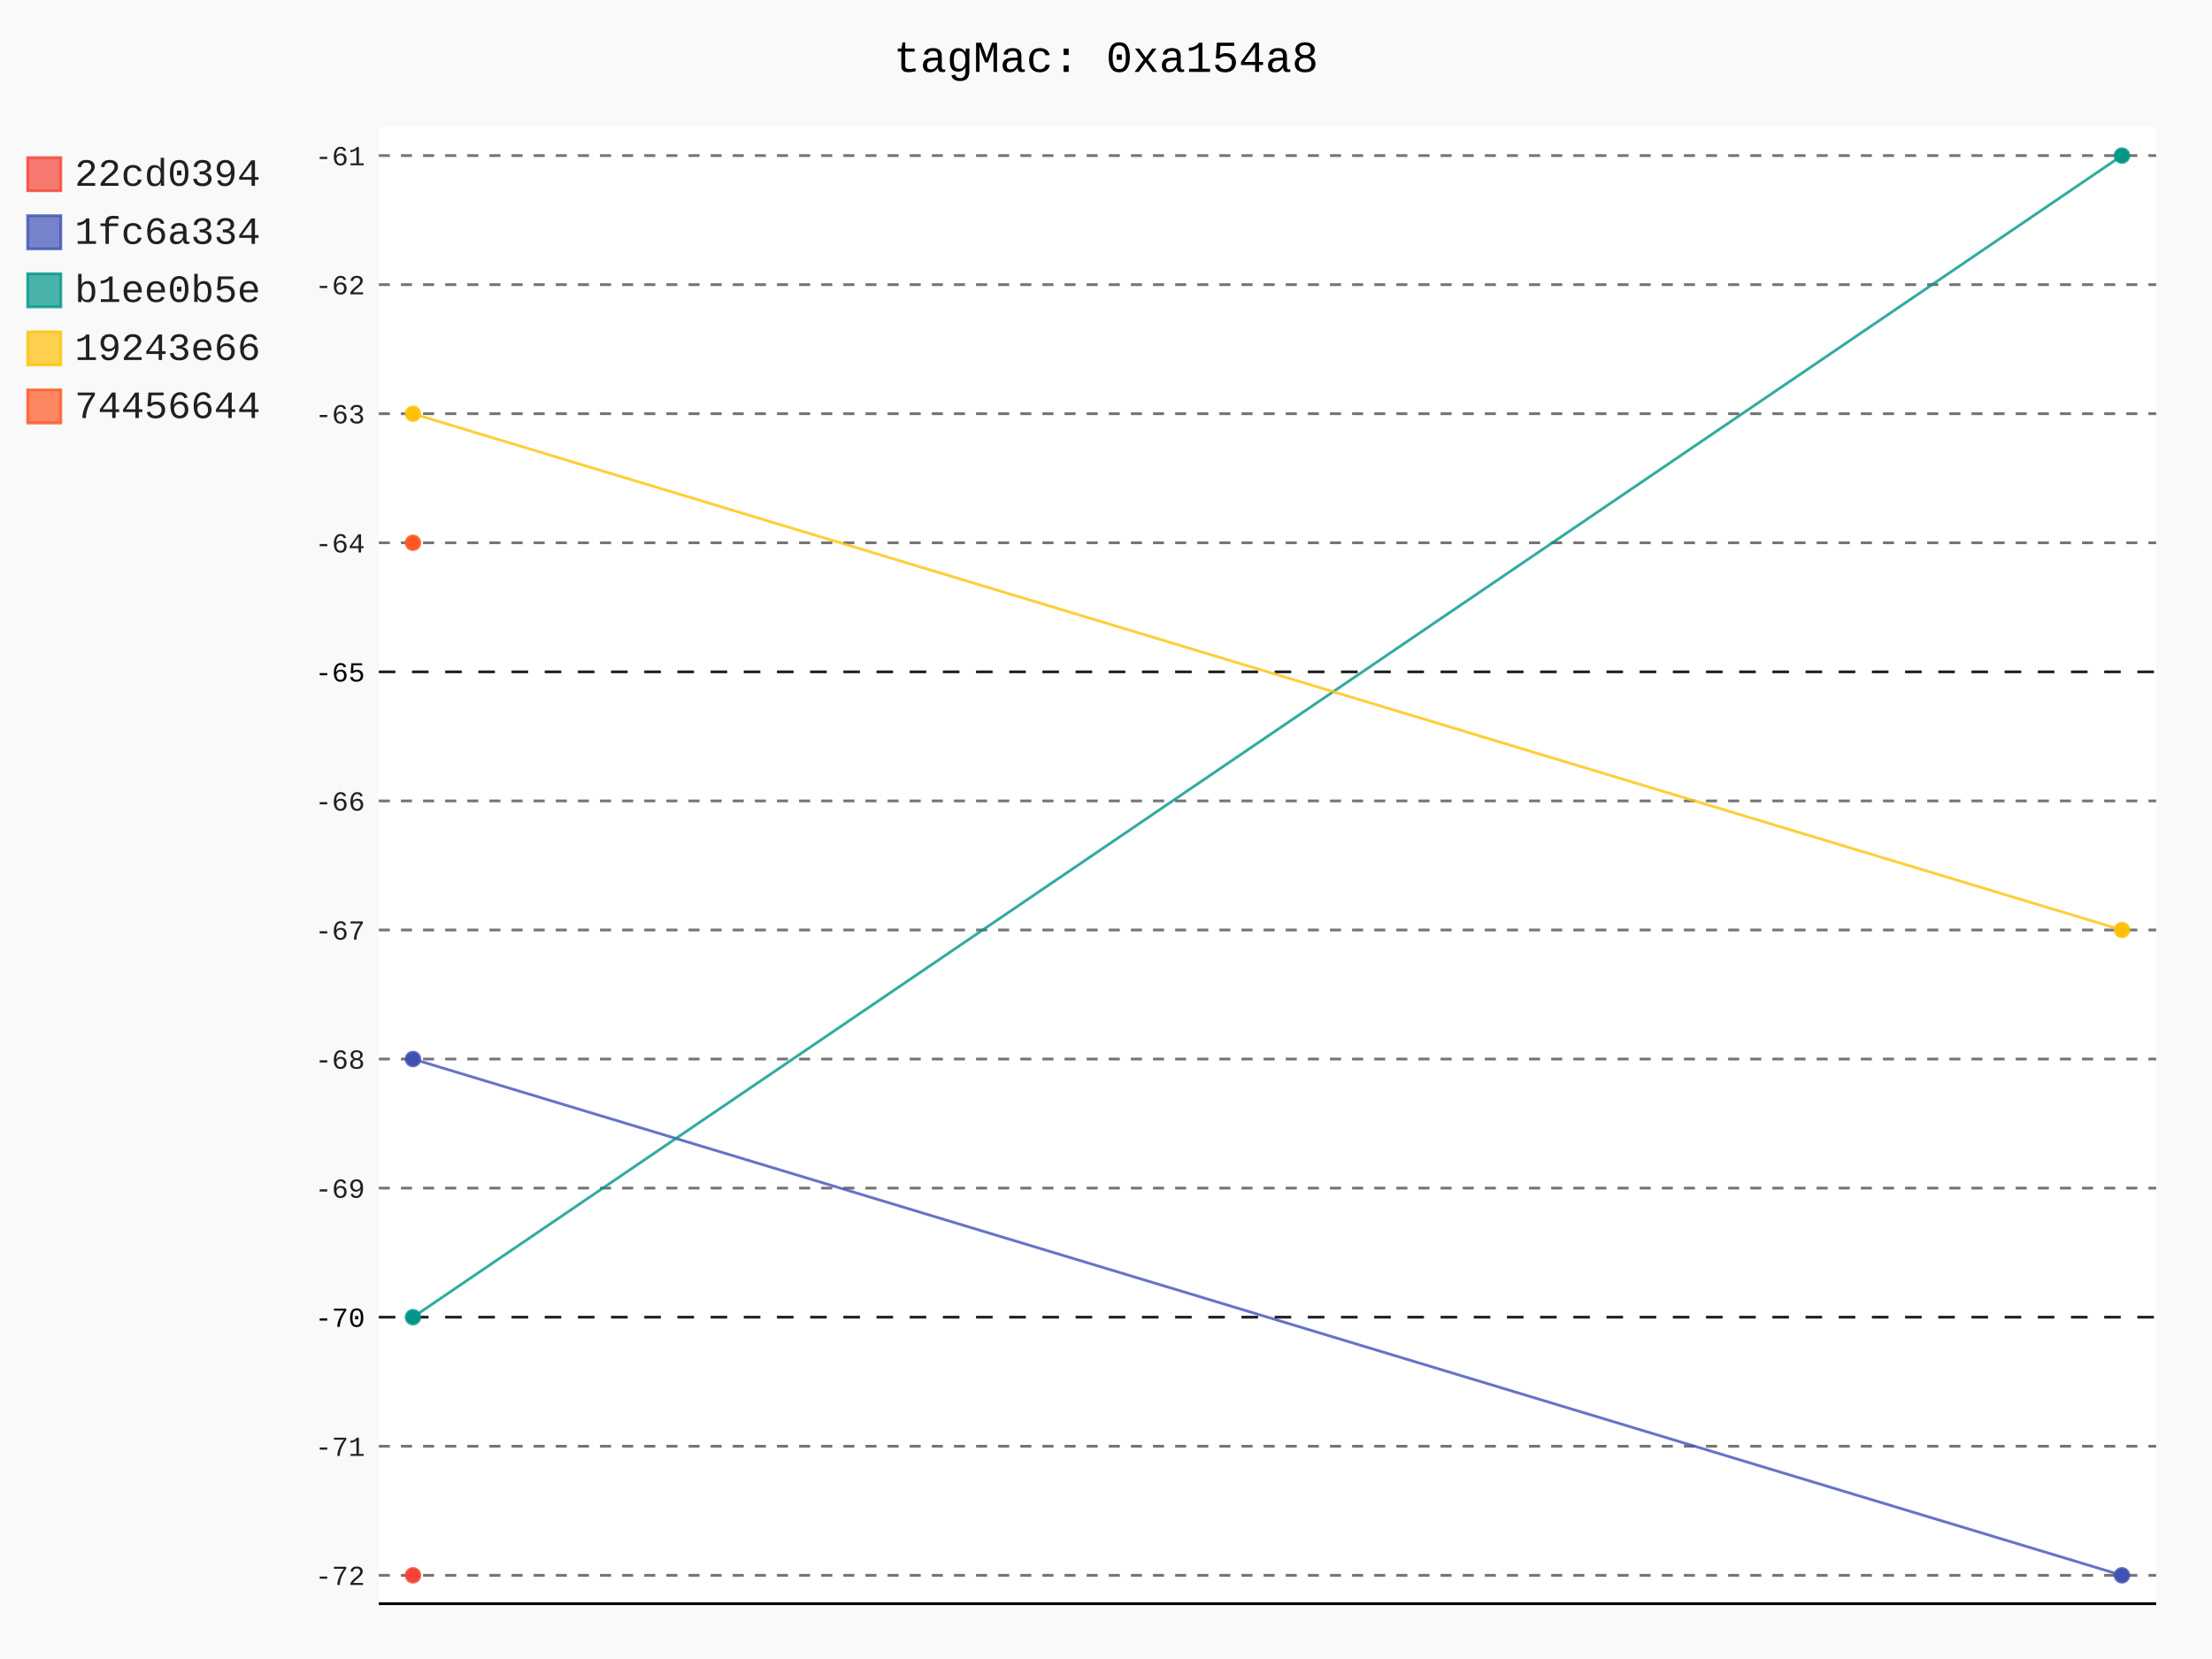
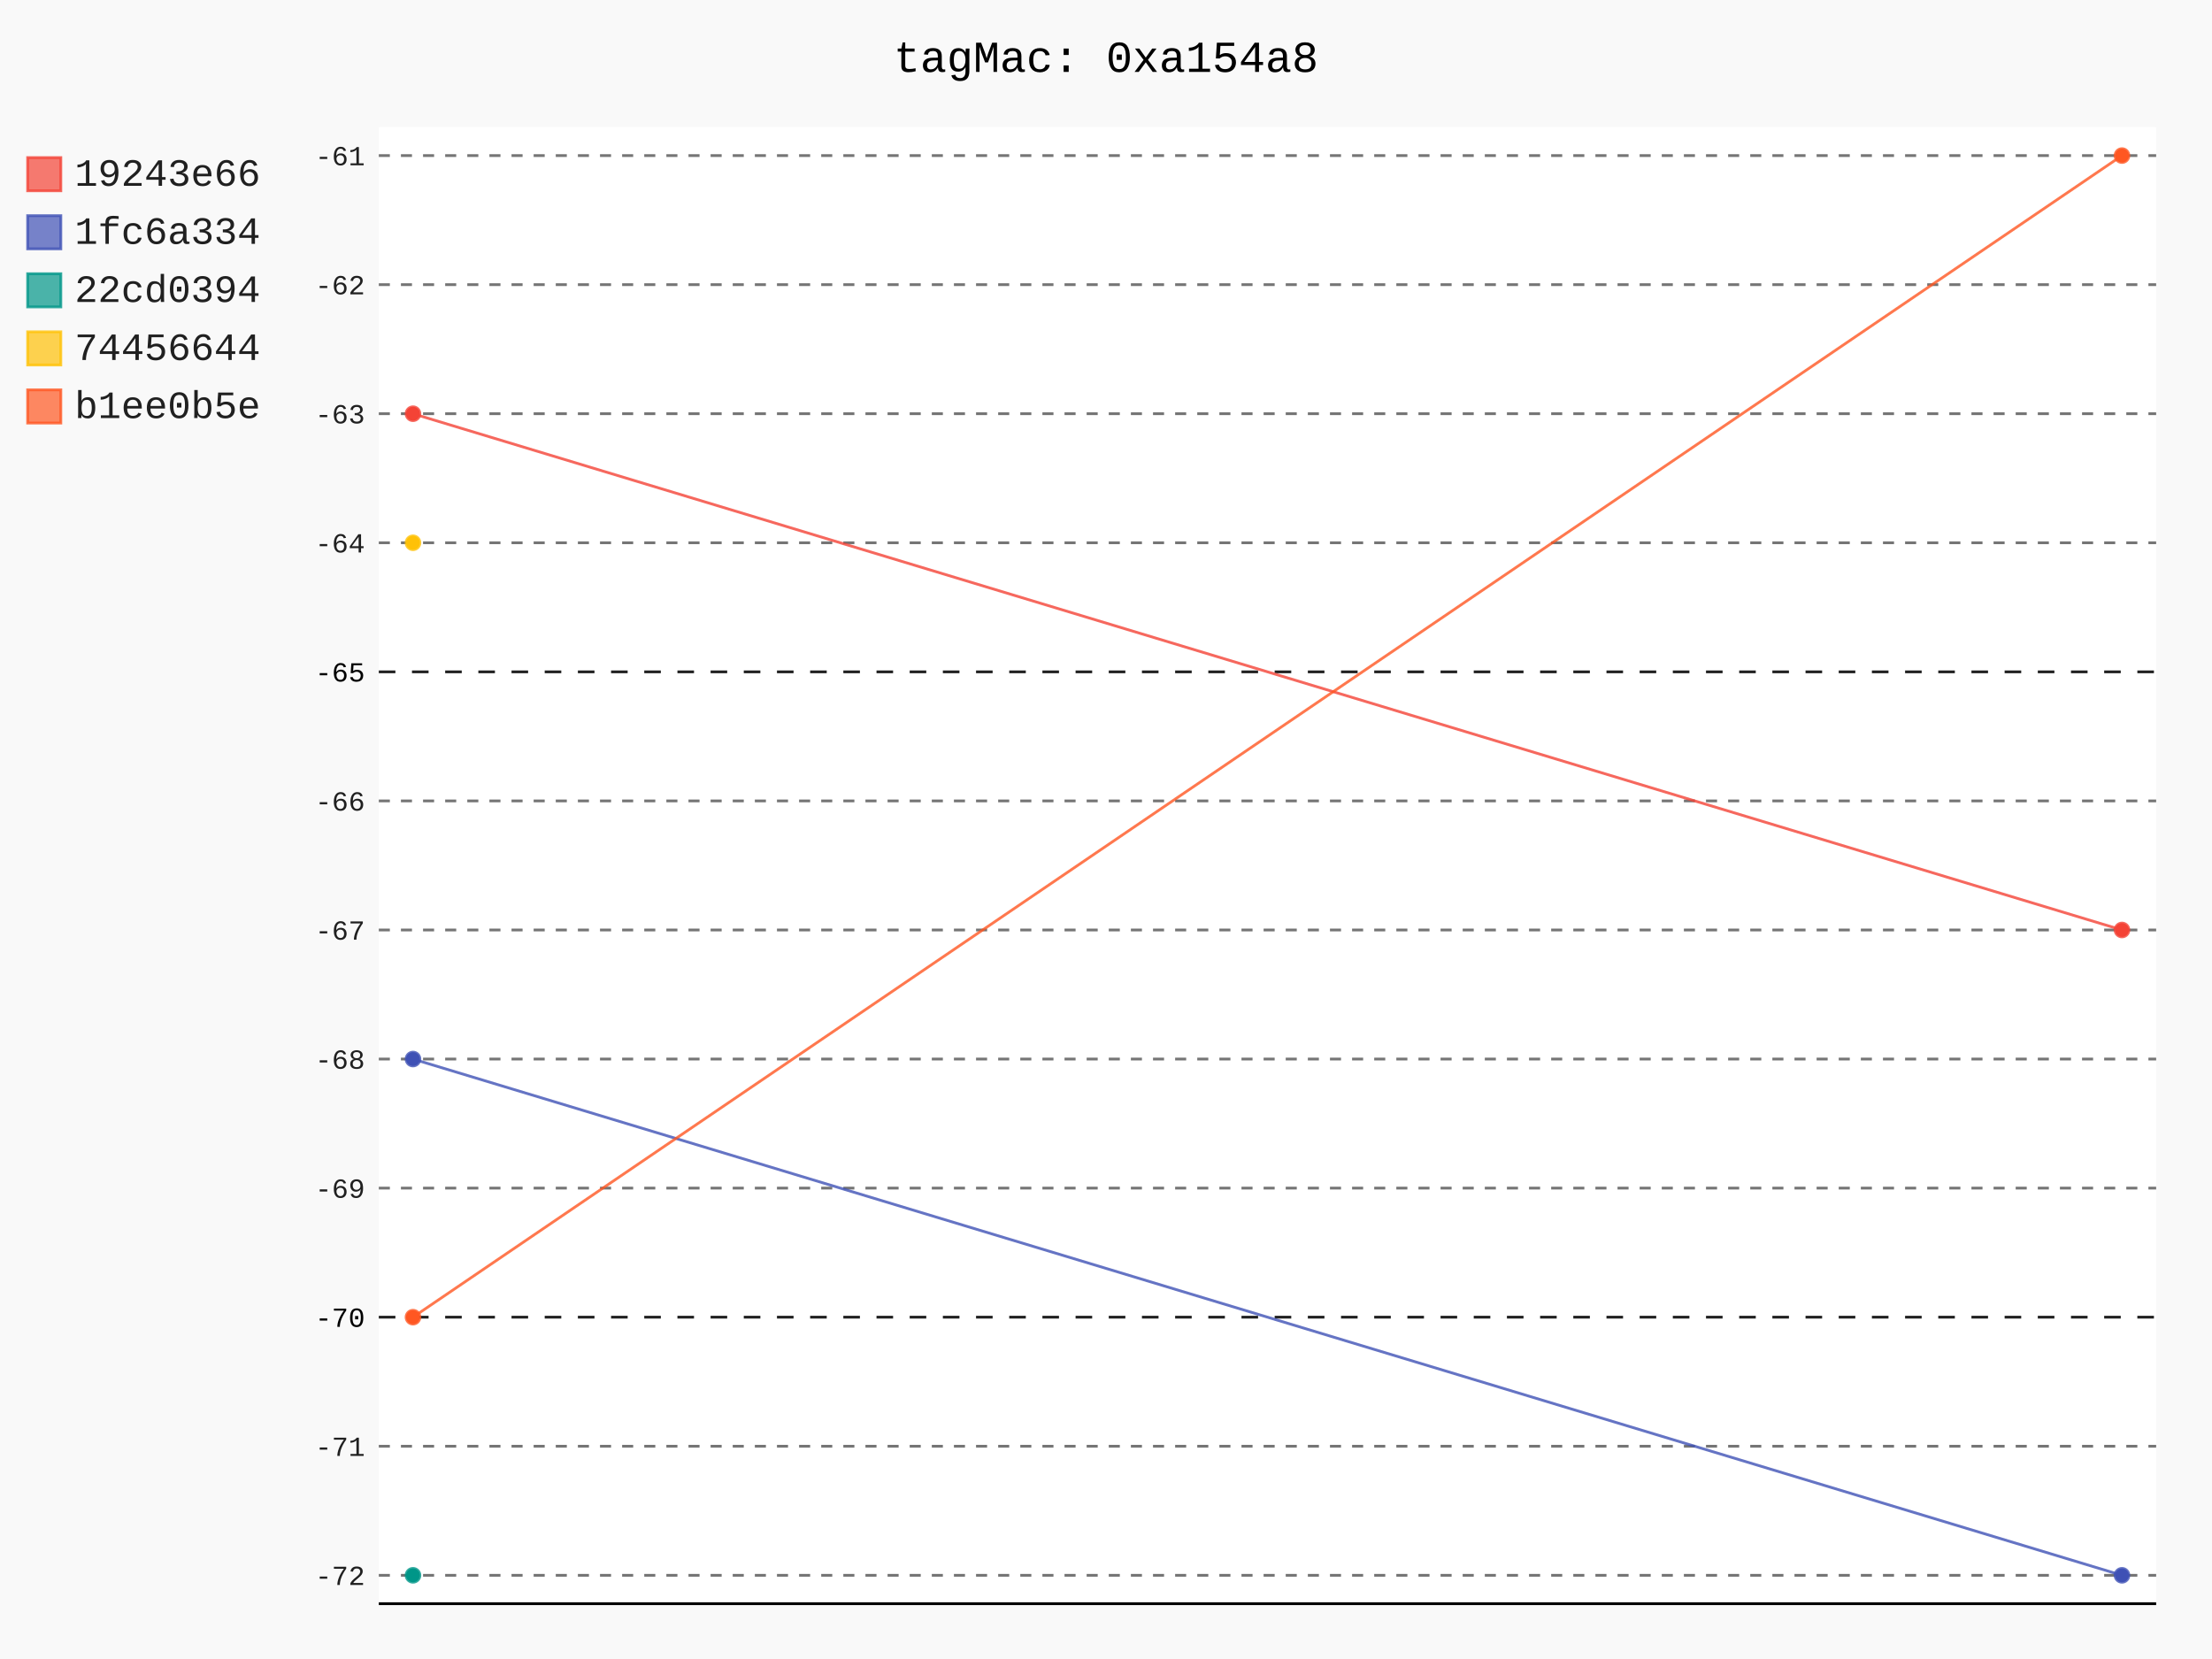
- <svg xmlns="http://www.w3.org/2000/svg" class="pygal-chart" id="chart-056de163-f861-4124-aed3-e5f32a19b9e1" viewBox="0 0 800 600">
+ <svg xmlns="http://www.w3.org/2000/svg" class="pygal-chart" id="chart-d1c3fdd2-4820-4d1b-a1f1-c1335793e0ed" viewBox="0 0 800 600">
  <defs>
-     <style type="text/css">#chart-056de163-f861-4124-aed3-e5f32a19b9e1{-webkit-user-select:none;-webkit-font-smoothing:antialiased;font-family:Consolas,"Liberation Mono",Menlo,Courier,monospace}#chart-056de163-f861-4124-aed3-e5f32a19b9e1 .title{font-family:Consolas,"Liberation Mono",Menlo,Courier,monospace;font-size:16px}#chart-056de163-f861-4124-aed3-e5f32a19b9e1 .legends .legend text{font-family:Consolas,"Liberation Mono",Menlo,Courier,monospace;font-size:14px}#chart-056de163-f861-4124-aed3-e5f32a19b9e1 .axis text{font-family:Consolas,"Liberation Mono",Menlo,Courier,monospace;font-size:10px}#chart-056de163-f861-4124-aed3-e5f32a19b9e1 .axis text.major{font-family:Consolas,"Liberation Mono",Menlo,Courier,monospace;font-size:10px}#chart-056de163-f861-4124-aed3-e5f32a19b9e1 .text-overlay text.value{font-family:Consolas,"Liberation Mono",Menlo,Courier,monospace;font-size:16px}#chart-056de163-f861-4124-aed3-e5f32a19b9e1 .text-overlay text.label{font-family:Consolas,"Liberation Mono",Menlo,Courier,monospace;font-size:10px}#chart-056de163-f861-4124-aed3-e5f32a19b9e1 .tooltip{font-family:Consolas,"Liberation Mono",Menlo,Courier,monospace;font-size:14px}#chart-056de163-f861-4124-aed3-e5f32a19b9e1 text.no_data{font-family:Consolas,"Liberation Mono",Menlo,Courier,monospace;font-size:64px}
- #chart-056de163-f861-4124-aed3-e5f32a19b9e1{background-color:rgba(249,249,249,1)}#chart-056de163-f861-4124-aed3-e5f32a19b9e1 path,#chart-056de163-f861-4124-aed3-e5f32a19b9e1 line,#chart-056de163-f861-4124-aed3-e5f32a19b9e1 rect,#chart-056de163-f861-4124-aed3-e5f32a19b9e1 circle{-webkit-transition:150ms;-moz-transition:150ms;transition:150ms}#chart-056de163-f861-4124-aed3-e5f32a19b9e1 .graph &gt; .background{fill:rgba(249,249,249,1)}#chart-056de163-f861-4124-aed3-e5f32a19b9e1 .plot &gt; .background{fill:rgba(255,255,255,1)}#chart-056de163-f861-4124-aed3-e5f32a19b9e1 .graph{fill:rgba(0,0,0,.87)}#chart-056de163-f861-4124-aed3-e5f32a19b9e1 text.no_data{fill:rgba(0,0,0,1)}#chart-056de163-f861-4124-aed3-e5f32a19b9e1 .title{fill:rgba(0,0,0,1)}#chart-056de163-f861-4124-aed3-e5f32a19b9e1 .legends .legend text{fill:rgba(0,0,0,.87)}#chart-056de163-f861-4124-aed3-e5f32a19b9e1 .legends .legend:hover text{fill:rgba(0,0,0,1)}#chart-056de163-f861-4124-aed3-e5f32a19b9e1 .axis .line{stroke:rgba(0,0,0,1)}#chart-056de163-f861-4124-aed3-e5f32a19b9e1 .axis .guide.line{stroke:rgba(0,0,0,.54)}#chart-056de163-f861-4124-aed3-e5f32a19b9e1 .axis .major.line{stroke:rgba(0,0,0,.87)}#chart-056de163-f861-4124-aed3-e5f32a19b9e1 .axis text.major{fill:rgba(0,0,0,1)}#chart-056de163-f861-4124-aed3-e5f32a19b9e1 .axis.y .guides:hover .guide.line,#chart-056de163-f861-4124-aed3-e5f32a19b9e1 .line-graph .axis.x .guides:hover .guide.line,#chart-056de163-f861-4124-aed3-e5f32a19b9e1 .stackedline-graph .axis.x .guides:hover .guide.line,#chart-056de163-f861-4124-aed3-e5f32a19b9e1 .xy-graph .axis.x .guides:hover .guide.line{stroke:rgba(0,0,0,1)}#chart-056de163-f861-4124-aed3-e5f32a19b9e1 .axis .guides:hover text{fill:rgba(0,0,0,1)}#chart-056de163-f861-4124-aed3-e5f32a19b9e1 .reactive{fill-opacity:.7;stroke-opacity:.8}#chart-056de163-f861-4124-aed3-e5f32a19b9e1 .ci{stroke:rgba(0,0,0,.87)}#chart-056de163-f861-4124-aed3-e5f32a19b9e1 .reactive.active,#chart-056de163-f861-4124-aed3-e5f32a19b9e1 .active .reactive{fill-opacity:.8;stroke-opacity:.9;stroke-width:4}#chart-056de163-f861-4124-aed3-e5f32a19b9e1 .ci .reactive.active{stroke-width:1.5}#chart-056de163-f861-4124-aed3-e5f32a19b9e1 .series text{fill:rgba(0,0,0,1)}#chart-056de163-f861-4124-aed3-e5f32a19b9e1 .tooltip rect{fill:rgba(255,255,255,1);stroke:rgba(0,0,0,1);-webkit-transition:opacity 150ms;-moz-transition:opacity 150ms;transition:opacity 150ms}#chart-056de163-f861-4124-aed3-e5f32a19b9e1 .tooltip .label{fill:rgba(0,0,0,.87)}#chart-056de163-f861-4124-aed3-e5f32a19b9e1 .tooltip .label{fill:rgba(0,0,0,.87)}#chart-056de163-f861-4124-aed3-e5f32a19b9e1 .tooltip .legend{font-size:.8em;fill:rgba(0,0,0,.54)}#chart-056de163-f861-4124-aed3-e5f32a19b9e1 .tooltip .x_label{font-size:.6em;fill:rgba(0,0,0,1)}#chart-056de163-f861-4124-aed3-e5f32a19b9e1 .tooltip .xlink{font-size:.5em;text-decoration:underline}#chart-056de163-f861-4124-aed3-e5f32a19b9e1 .tooltip .value{font-size:1.5em}#chart-056de163-f861-4124-aed3-e5f32a19b9e1 .bound{font-size:.5em}#chart-056de163-f861-4124-aed3-e5f32a19b9e1 .max-value{font-size:.75em;fill:rgba(0,0,0,.54)}#chart-056de163-f861-4124-aed3-e5f32a19b9e1 .map-element{fill:rgba(255,255,255,1);stroke:rgba(0,0,0,.54) !important}#chart-056de163-f861-4124-aed3-e5f32a19b9e1 .map-element .reactive{fill-opacity:inherit;stroke-opacity:inherit}#chart-056de163-f861-4124-aed3-e5f32a19b9e1 .color-0,#chart-056de163-f861-4124-aed3-e5f32a19b9e1 .color-0 a:visited{stroke:#F44336;fill:#F44336}#chart-056de163-f861-4124-aed3-e5f32a19b9e1 .color-1,#chart-056de163-f861-4124-aed3-e5f32a19b9e1 .color-1 a:visited{stroke:#3F51B5;fill:#3F51B5}#chart-056de163-f861-4124-aed3-e5f32a19b9e1 .color-2,#chart-056de163-f861-4124-aed3-e5f32a19b9e1 .color-2 a:visited{stroke:#009688;fill:#009688}#chart-056de163-f861-4124-aed3-e5f32a19b9e1 .color-3,#chart-056de163-f861-4124-aed3-e5f32a19b9e1 .color-3 a:visited{stroke:#FFC107;fill:#FFC107}#chart-056de163-f861-4124-aed3-e5f32a19b9e1 .color-4,#chart-056de163-f861-4124-aed3-e5f32a19b9e1 .color-4 a:visited{stroke:#FF5722;fill:#FF5722}#chart-056de163-f861-4124-aed3-e5f32a19b9e1 .text-overlay .color-0 text{fill:black}#chart-056de163-f861-4124-aed3-e5f32a19b9e1 .text-overlay .color-1 text{fill:black}#chart-056de163-f861-4124-aed3-e5f32a19b9e1 .text-overlay .color-2 text{fill:black}#chart-056de163-f861-4124-aed3-e5f32a19b9e1 .text-overlay .color-3 text{fill:black}#chart-056de163-f861-4124-aed3-e5f32a19b9e1 .text-overlay .color-4 text{fill:black}
- #chart-056de163-f861-4124-aed3-e5f32a19b9e1 text.no_data{text-anchor:middle}#chart-056de163-f861-4124-aed3-e5f32a19b9e1 .guide.line{fill:none}#chart-056de163-f861-4124-aed3-e5f32a19b9e1 .centered{text-anchor:middle}#chart-056de163-f861-4124-aed3-e5f32a19b9e1 .title{text-anchor:middle}#chart-056de163-f861-4124-aed3-e5f32a19b9e1 .legends .legend text{fill-opacity:1}#chart-056de163-f861-4124-aed3-e5f32a19b9e1 .axis.x text{text-anchor:middle}#chart-056de163-f861-4124-aed3-e5f32a19b9e1 .axis.x:not(.web) text[transform]{text-anchor:start}#chart-056de163-f861-4124-aed3-e5f32a19b9e1 .axis.x:not(.web) text[transform].backwards{text-anchor:end}#chart-056de163-f861-4124-aed3-e5f32a19b9e1 .axis.y text{text-anchor:end}#chart-056de163-f861-4124-aed3-e5f32a19b9e1 .axis.y text[transform].backwards{text-anchor:start}#chart-056de163-f861-4124-aed3-e5f32a19b9e1 .axis.y2 text{text-anchor:start}#chart-056de163-f861-4124-aed3-e5f32a19b9e1 .axis.y2 text[transform].backwards{text-anchor:end}#chart-056de163-f861-4124-aed3-e5f32a19b9e1 .axis .guide.line{stroke-dasharray:4,4}#chart-056de163-f861-4124-aed3-e5f32a19b9e1 .axis .major.guide.line{stroke-dasharray:6,6}#chart-056de163-f861-4124-aed3-e5f32a19b9e1 .horizontal .axis.y .guide.line,#chart-056de163-f861-4124-aed3-e5f32a19b9e1 .horizontal .axis.y2 .guide.line,#chart-056de163-f861-4124-aed3-e5f32a19b9e1 .vertical .axis.x .guide.line{opacity:0}#chart-056de163-f861-4124-aed3-e5f32a19b9e1 .horizontal .axis.always_show .guide.line,#chart-056de163-f861-4124-aed3-e5f32a19b9e1 .vertical .axis.always_show .guide.line{opacity:1 !important}#chart-056de163-f861-4124-aed3-e5f32a19b9e1 .axis.y .guides:hover .guide.line,#chart-056de163-f861-4124-aed3-e5f32a19b9e1 .axis.y2 .guides:hover .guide.line,#chart-056de163-f861-4124-aed3-e5f32a19b9e1 .axis.x .guides:hover .guide.line{opacity:1}#chart-056de163-f861-4124-aed3-e5f32a19b9e1 .axis .guides:hover text{opacity:1}#chart-056de163-f861-4124-aed3-e5f32a19b9e1 .nofill{fill:none}#chart-056de163-f861-4124-aed3-e5f32a19b9e1 .subtle-fill{fill-opacity:.2}#chart-056de163-f861-4124-aed3-e5f32a19b9e1 .dot{stroke-width:1px;fill-opacity:1}#chart-056de163-f861-4124-aed3-e5f32a19b9e1 .dot.active{stroke-width:5px}#chart-056de163-f861-4124-aed3-e5f32a19b9e1 .dot.negative{fill:transparent}#chart-056de163-f861-4124-aed3-e5f32a19b9e1 text,#chart-056de163-f861-4124-aed3-e5f32a19b9e1 tspan{stroke:none !important}#chart-056de163-f861-4124-aed3-e5f32a19b9e1 .series text.active{opacity:1}#chart-056de163-f861-4124-aed3-e5f32a19b9e1 .tooltip rect{fill-opacity:.95;stroke-width:.5}#chart-056de163-f861-4124-aed3-e5f32a19b9e1 .tooltip text{fill-opacity:1}#chart-056de163-f861-4124-aed3-e5f32a19b9e1 .showable{visibility:hidden}#chart-056de163-f861-4124-aed3-e5f32a19b9e1 .showable.shown{visibility:visible}#chart-056de163-f861-4124-aed3-e5f32a19b9e1 .gauge-background{fill:rgba(229,229,229,1);stroke:none}#chart-056de163-f861-4124-aed3-e5f32a19b9e1 .bg-lines{stroke:rgba(249,249,249,1);stroke-width:2px}</style>
+     <style type="text/css">#chart-d1c3fdd2-4820-4d1b-a1f1-c1335793e0ed{-webkit-user-select:none;-webkit-font-smoothing:antialiased;font-family:Consolas,"Liberation Mono",Menlo,Courier,monospace}#chart-d1c3fdd2-4820-4d1b-a1f1-c1335793e0ed .title{font-family:Consolas,"Liberation Mono",Menlo,Courier,monospace;font-size:16px}#chart-d1c3fdd2-4820-4d1b-a1f1-c1335793e0ed .legends .legend text{font-family:Consolas,"Liberation Mono",Menlo,Courier,monospace;font-size:14px}#chart-d1c3fdd2-4820-4d1b-a1f1-c1335793e0ed .axis text{font-family:Consolas,"Liberation Mono",Menlo,Courier,monospace;font-size:10px}#chart-d1c3fdd2-4820-4d1b-a1f1-c1335793e0ed .axis text.major{font-family:Consolas,"Liberation Mono",Menlo,Courier,monospace;font-size:10px}#chart-d1c3fdd2-4820-4d1b-a1f1-c1335793e0ed .text-overlay text.value{font-family:Consolas,"Liberation Mono",Menlo,Courier,monospace;font-size:16px}#chart-d1c3fdd2-4820-4d1b-a1f1-c1335793e0ed .text-overlay text.label{font-family:Consolas,"Liberation Mono",Menlo,Courier,monospace;font-size:10px}#chart-d1c3fdd2-4820-4d1b-a1f1-c1335793e0ed .tooltip{font-family:Consolas,"Liberation Mono",Menlo,Courier,monospace;font-size:14px}#chart-d1c3fdd2-4820-4d1b-a1f1-c1335793e0ed text.no_data{font-family:Consolas,"Liberation Mono",Menlo,Courier,monospace;font-size:64px}
+ #chart-d1c3fdd2-4820-4d1b-a1f1-c1335793e0ed{background-color:rgba(249,249,249,1)}#chart-d1c3fdd2-4820-4d1b-a1f1-c1335793e0ed path,#chart-d1c3fdd2-4820-4d1b-a1f1-c1335793e0ed line,#chart-d1c3fdd2-4820-4d1b-a1f1-c1335793e0ed rect,#chart-d1c3fdd2-4820-4d1b-a1f1-c1335793e0ed circle{-webkit-transition:150ms;-moz-transition:150ms;transition:150ms}#chart-d1c3fdd2-4820-4d1b-a1f1-c1335793e0ed .graph &gt; .background{fill:rgba(249,249,249,1)}#chart-d1c3fdd2-4820-4d1b-a1f1-c1335793e0ed .plot &gt; .background{fill:rgba(255,255,255,1)}#chart-d1c3fdd2-4820-4d1b-a1f1-c1335793e0ed .graph{fill:rgba(0,0,0,.87)}#chart-d1c3fdd2-4820-4d1b-a1f1-c1335793e0ed text.no_data{fill:rgba(0,0,0,1)}#chart-d1c3fdd2-4820-4d1b-a1f1-c1335793e0ed .title{fill:rgba(0,0,0,1)}#chart-d1c3fdd2-4820-4d1b-a1f1-c1335793e0ed .legends .legend text{fill:rgba(0,0,0,.87)}#chart-d1c3fdd2-4820-4d1b-a1f1-c1335793e0ed .legends .legend:hover text{fill:rgba(0,0,0,1)}#chart-d1c3fdd2-4820-4d1b-a1f1-c1335793e0ed .axis .line{stroke:rgba(0,0,0,1)}#chart-d1c3fdd2-4820-4d1b-a1f1-c1335793e0ed .axis .guide.line{stroke:rgba(0,0,0,.54)}#chart-d1c3fdd2-4820-4d1b-a1f1-c1335793e0ed .axis .major.line{stroke:rgba(0,0,0,.87)}#chart-d1c3fdd2-4820-4d1b-a1f1-c1335793e0ed .axis text.major{fill:rgba(0,0,0,1)}#chart-d1c3fdd2-4820-4d1b-a1f1-c1335793e0ed .axis.y .guides:hover .guide.line,#chart-d1c3fdd2-4820-4d1b-a1f1-c1335793e0ed .line-graph .axis.x .guides:hover .guide.line,#chart-d1c3fdd2-4820-4d1b-a1f1-c1335793e0ed .stackedline-graph .axis.x .guides:hover .guide.line,#chart-d1c3fdd2-4820-4d1b-a1f1-c1335793e0ed .xy-graph .axis.x .guides:hover .guide.line{stroke:rgba(0,0,0,1)}#chart-d1c3fdd2-4820-4d1b-a1f1-c1335793e0ed .axis .guides:hover text{fill:rgba(0,0,0,1)}#chart-d1c3fdd2-4820-4d1b-a1f1-c1335793e0ed .reactive{fill-opacity:.7;stroke-opacity:.8}#chart-d1c3fdd2-4820-4d1b-a1f1-c1335793e0ed .ci{stroke:rgba(0,0,0,.87)}#chart-d1c3fdd2-4820-4d1b-a1f1-c1335793e0ed .reactive.active,#chart-d1c3fdd2-4820-4d1b-a1f1-c1335793e0ed .active .reactive{fill-opacity:.8;stroke-opacity:.9;stroke-width:4}#chart-d1c3fdd2-4820-4d1b-a1f1-c1335793e0ed .ci .reactive.active{stroke-width:1.5}#chart-d1c3fdd2-4820-4d1b-a1f1-c1335793e0ed .series text{fill:rgba(0,0,0,1)}#chart-d1c3fdd2-4820-4d1b-a1f1-c1335793e0ed .tooltip rect{fill:rgba(255,255,255,1);stroke:rgba(0,0,0,1);-webkit-transition:opacity 150ms;-moz-transition:opacity 150ms;transition:opacity 150ms}#chart-d1c3fdd2-4820-4d1b-a1f1-c1335793e0ed .tooltip .label{fill:rgba(0,0,0,.87)}#chart-d1c3fdd2-4820-4d1b-a1f1-c1335793e0ed .tooltip .label{fill:rgba(0,0,0,.87)}#chart-d1c3fdd2-4820-4d1b-a1f1-c1335793e0ed .tooltip .legend{font-size:.8em;fill:rgba(0,0,0,.54)}#chart-d1c3fdd2-4820-4d1b-a1f1-c1335793e0ed .tooltip .x_label{font-size:.6em;fill:rgba(0,0,0,1)}#chart-d1c3fdd2-4820-4d1b-a1f1-c1335793e0ed .tooltip .xlink{font-size:.5em;text-decoration:underline}#chart-d1c3fdd2-4820-4d1b-a1f1-c1335793e0ed .tooltip .value{font-size:1.5em}#chart-d1c3fdd2-4820-4d1b-a1f1-c1335793e0ed .bound{font-size:.5em}#chart-d1c3fdd2-4820-4d1b-a1f1-c1335793e0ed .max-value{font-size:.75em;fill:rgba(0,0,0,.54)}#chart-d1c3fdd2-4820-4d1b-a1f1-c1335793e0ed .map-element{fill:rgba(255,255,255,1);stroke:rgba(0,0,0,.54) !important}#chart-d1c3fdd2-4820-4d1b-a1f1-c1335793e0ed .map-element .reactive{fill-opacity:inherit;stroke-opacity:inherit}#chart-d1c3fdd2-4820-4d1b-a1f1-c1335793e0ed .color-0,#chart-d1c3fdd2-4820-4d1b-a1f1-c1335793e0ed .color-0 a:visited{stroke:#F44336;fill:#F44336}#chart-d1c3fdd2-4820-4d1b-a1f1-c1335793e0ed .color-1,#chart-d1c3fdd2-4820-4d1b-a1f1-c1335793e0ed .color-1 a:visited{stroke:#3F51B5;fill:#3F51B5}#chart-d1c3fdd2-4820-4d1b-a1f1-c1335793e0ed .color-2,#chart-d1c3fdd2-4820-4d1b-a1f1-c1335793e0ed .color-2 a:visited{stroke:#009688;fill:#009688}#chart-d1c3fdd2-4820-4d1b-a1f1-c1335793e0ed .color-3,#chart-d1c3fdd2-4820-4d1b-a1f1-c1335793e0ed .color-3 a:visited{stroke:#FFC107;fill:#FFC107}#chart-d1c3fdd2-4820-4d1b-a1f1-c1335793e0ed .color-4,#chart-d1c3fdd2-4820-4d1b-a1f1-c1335793e0ed .color-4 a:visited{stroke:#FF5722;fill:#FF5722}#chart-d1c3fdd2-4820-4d1b-a1f1-c1335793e0ed .text-overlay .color-0 text{fill:black}#chart-d1c3fdd2-4820-4d1b-a1f1-c1335793e0ed .text-overlay .color-1 text{fill:black}#chart-d1c3fdd2-4820-4d1b-a1f1-c1335793e0ed .text-overlay .color-2 text{fill:black}#chart-d1c3fdd2-4820-4d1b-a1f1-c1335793e0ed .text-overlay .color-3 text{fill:black}#chart-d1c3fdd2-4820-4d1b-a1f1-c1335793e0ed .text-overlay .color-4 text{fill:black}
+ #chart-d1c3fdd2-4820-4d1b-a1f1-c1335793e0ed text.no_data{text-anchor:middle}#chart-d1c3fdd2-4820-4d1b-a1f1-c1335793e0ed .guide.line{fill:none}#chart-d1c3fdd2-4820-4d1b-a1f1-c1335793e0ed .centered{text-anchor:middle}#chart-d1c3fdd2-4820-4d1b-a1f1-c1335793e0ed .title{text-anchor:middle}#chart-d1c3fdd2-4820-4d1b-a1f1-c1335793e0ed .legends .legend text{fill-opacity:1}#chart-d1c3fdd2-4820-4d1b-a1f1-c1335793e0ed .axis.x text{text-anchor:middle}#chart-d1c3fdd2-4820-4d1b-a1f1-c1335793e0ed .axis.x:not(.web) text[transform]{text-anchor:start}#chart-d1c3fdd2-4820-4d1b-a1f1-c1335793e0ed .axis.x:not(.web) text[transform].backwards{text-anchor:end}#chart-d1c3fdd2-4820-4d1b-a1f1-c1335793e0ed .axis.y text{text-anchor:end}#chart-d1c3fdd2-4820-4d1b-a1f1-c1335793e0ed .axis.y text[transform].backwards{text-anchor:start}#chart-d1c3fdd2-4820-4d1b-a1f1-c1335793e0ed .axis.y2 text{text-anchor:start}#chart-d1c3fdd2-4820-4d1b-a1f1-c1335793e0ed .axis.y2 text[transform].backwards{text-anchor:end}#chart-d1c3fdd2-4820-4d1b-a1f1-c1335793e0ed .axis .guide.line{stroke-dasharray:4,4}#chart-d1c3fdd2-4820-4d1b-a1f1-c1335793e0ed .axis .major.guide.line{stroke-dasharray:6,6}#chart-d1c3fdd2-4820-4d1b-a1f1-c1335793e0ed .horizontal .axis.y .guide.line,#chart-d1c3fdd2-4820-4d1b-a1f1-c1335793e0ed .horizontal .axis.y2 .guide.line,#chart-d1c3fdd2-4820-4d1b-a1f1-c1335793e0ed .vertical .axis.x .guide.line{opacity:0}#chart-d1c3fdd2-4820-4d1b-a1f1-c1335793e0ed .horizontal .axis.always_show .guide.line,#chart-d1c3fdd2-4820-4d1b-a1f1-c1335793e0ed .vertical .axis.always_show .guide.line{opacity:1 !important}#chart-d1c3fdd2-4820-4d1b-a1f1-c1335793e0ed .axis.y .guides:hover .guide.line,#chart-d1c3fdd2-4820-4d1b-a1f1-c1335793e0ed .axis.y2 .guides:hover .guide.line,#chart-d1c3fdd2-4820-4d1b-a1f1-c1335793e0ed .axis.x .guides:hover .guide.line{opacity:1}#chart-d1c3fdd2-4820-4d1b-a1f1-c1335793e0ed .axis .guides:hover text{opacity:1}#chart-d1c3fdd2-4820-4d1b-a1f1-c1335793e0ed .nofill{fill:none}#chart-d1c3fdd2-4820-4d1b-a1f1-c1335793e0ed .subtle-fill{fill-opacity:.2}#chart-d1c3fdd2-4820-4d1b-a1f1-c1335793e0ed .dot{stroke-width:1px;fill-opacity:1}#chart-d1c3fdd2-4820-4d1b-a1f1-c1335793e0ed .dot.active{stroke-width:5px}#chart-d1c3fdd2-4820-4d1b-a1f1-c1335793e0ed .dot.negative{fill:transparent}#chart-d1c3fdd2-4820-4d1b-a1f1-c1335793e0ed text,#chart-d1c3fdd2-4820-4d1b-a1f1-c1335793e0ed tspan{stroke:none !important}#chart-d1c3fdd2-4820-4d1b-a1f1-c1335793e0ed .series text.active{opacity:1}#chart-d1c3fdd2-4820-4d1b-a1f1-c1335793e0ed .tooltip rect{fill-opacity:.95;stroke-width:.5}#chart-d1c3fdd2-4820-4d1b-a1f1-c1335793e0ed .tooltip text{fill-opacity:1}#chart-d1c3fdd2-4820-4d1b-a1f1-c1335793e0ed .showable{visibility:hidden}#chart-d1c3fdd2-4820-4d1b-a1f1-c1335793e0ed .showable.shown{visibility:visible}#chart-d1c3fdd2-4820-4d1b-a1f1-c1335793e0ed .gauge-background{fill:rgba(229,229,229,1);stroke:none}#chart-d1c3fdd2-4820-4d1b-a1f1-c1335793e0ed .bg-lines{stroke:rgba(249,249,249,1);stroke-width:2px}</style>
  </defs>
  <g class="graph line-graph vertical">
    <rect class="background" height="600" width="800" x="0" y="0" />
    <g class="plot" transform="translate(137, 46)">
      <rect class="background" height="534" width="642.8" x="0" y="0" />
      <g class="axis y always_show">
        <path class="line" d="M0 534 h642.8" />
        <g class="guides">
          <path class="guide line" d="M0 523.731 h642.8" />
          <text class="" x="-5" y="527.231">-72</text>
        </g>
        <g class="guides">
          <path class="guide line" d="M0 477.052 h642.8" />
          <text class="" x="-5" y="480.552">-71</text>
        </g>
        <g class="guides">
          <path class="major guide line" d="M0 430.374 h642.8" />
          <text class="major" x="-5" y="433.874">-70</text>
        </g>
        <g class="guides">
          <path class="guide line" d="M0 383.696 h642.8" />
          <text class="" x="-5" y="387.196">-69</text>
        </g>
        <g class="guides">
          <path class="guide line" d="M0 337.017 h642.8" />
          <text class="" x="-5" y="340.517">-68</text>
        </g>
        <g class="guides">
          <path class="guide line" d="M0 290.339 h642.8" />
          <text class="" x="-5" y="293.839">-67</text>
        </g>
        <g class="guides">
          <path class="guide line" d="M0 243.661 h642.8" />
          <text class="" x="-5" y="247.161">-66</text>
        </g>
        <g class="guides">
          <path class="major guide line" d="M0 196.983 h642.8" />
          <text class="major" x="-5" y="200.483">-65</text>
        </g>
        <g class="guides">
          <path class="guide line" d="M0 150.304 h642.8" />
          <text class="" x="-5" y="153.804">-64</text>
        </g>
        <g class="guides">
          <path class="guide line" d="M0 103.626 h642.8" />
          <text class="" x="-5" y="107.126">-63</text>
        </g>
        <g class="guides">
          <path class="guide line" d="M0 56.948 h642.8" />
          <text class="" x="-5" y="60.448">-62</text>
        </g>
        <g class="guides">
          <path class="guide line" d="M0 10.269 h642.8" />
          <text class="" x="-5" y="13.769">-61</text>
        </g>
      </g>
-       <g class="series serie-0 color-0" />
+       <g class="series serie-0 color-0">
+         <path class="line reactive nofill" d="M12.362 103.626 L630.438 290.339" />
+       </g>
      <g class="series serie-1 color-1">
        <path class="line reactive nofill" d="M12.362 337.017 L630.438 523.731" />
      </g>
-       <g class="series serie-2 color-2">
+       <g class="series serie-2 color-2" />
+       <g class="series serie-3 color-3" />
+       <g class="series serie-4 color-4">
        <path class="line reactive nofill" d="M12.362 430.374 L630.438 10.269" />
      </g>
-       <g class="series serie-3 color-3">
-         <path class="line reactive nofill" d="M12.362 103.626 L630.438 290.339" />
-       </g>
-       <g class="series serie-4 color-4" />
    </g>
    <g class="titles">
      <text class="title plot_title" x="400.0" y="26">tagMac: 0xa154a8</text>
    </g>
    <g class="plot overlay" transform="translate(137, 46)">
      <g class="series serie-0 color-0">
        <g class="dots">
-           <circle class="dot reactive tooltip-trigger" cx="12.362" cy="523.731" r="2.5" />
+           <circle class="dot reactive tooltip-trigger" cx="12.362" cy="103.626" r="2.5" />
+         </g>
+         <g class="dots">
+           <circle class="dot reactive tooltip-trigger" cx="630.438" cy="290.339" r="2.5" />
        </g>
      </g>
      <g class="series serie-1 color-1">
        <g class="dots">
          <circle class="dot reactive tooltip-trigger" cx="12.362" cy="337.017" r="2.5" />
        </g>
        <g class="dots">
          <circle class="dot reactive tooltip-trigger" cx="630.438" cy="523.731" r="2.5" />
        </g>
      </g>
      <g class="series serie-2 color-2">
        <g class="dots">
+           <circle class="dot reactive tooltip-trigger" cx="12.362" cy="523.731" r="2.5" />
+         </g>
+       </g>
+       <g class="series serie-3 color-3">
+         <g class="dots">
+           <circle class="dot reactive tooltip-trigger" cx="12.362" cy="150.304" r="2.5" />
+         </g>
+       </g>
+       <g class="series serie-4 color-4">
+         <g class="dots">
          <circle class="dot reactive tooltip-trigger" cx="12.362" cy="430.374" r="2.5" />
        </g>
        <g class="dots">
          <circle class="dot reactive tooltip-trigger" cx="630.438" cy="10.269" r="2.5" />
-         </g>
-       </g>
-       <g class="series serie-3 color-3">
-         <g class="dots">
-           <circle class="dot reactive tooltip-trigger" cx="12.362" cy="103.626" r="2.5" />
-         </g>
-         <g class="dots">
-           <circle class="dot reactive tooltip-trigger" cx="630.438" cy="290.339" r="2.5" />
-         </g>
-       </g>
-       <g class="series serie-4 color-4">
-         <g class="dots">
-           <circle class="dot reactive tooltip-trigger" cx="12.362" cy="150.304" r="2.5" />
        </g>
      </g>
    </g>
    <g class="plot text-overlay" transform="translate(137, 46)">
      <g class="series serie-0 color-0" />
      <g class="series serie-1 color-1" />
      <g class="series serie-2 color-2" />
      <g class="series serie-3 color-3" />
      <g class="series serie-4 color-4" />
    </g>
    <g class="plot tooltip-overlay" transform="translate(137, 46)">
      <g class="tooltip" style="opacity: 0" transform="translate(0 0)">
        <rect class="tooltip-box" height="0" rx="0" ry="0" width="0" />
        <g class="text" />
      </g>
    </g>
    <g class="legends" transform="translate(10, 56)">
      <g class="legend reactive activate-serie" id="activate-serie-0">
        <rect class="color-0 reactive" height="12" width="12" x="0.0" y="1.0" />
-         <text x="17.0" y="11.2">22cd0394</text>
+         <text x="17.0" y="11.2">19243e66</text>
      </g>
      <g class="legend reactive activate-serie" id="activate-serie-1">
        <rect class="color-1 reactive" height="12" width="12" x="0.0" y="22.0" />
        <text x="17.0" y="32.2">1fc6a334</text>
      </g>
      <g class="legend reactive activate-serie" id="activate-serie-2">
        <rect class="color-2 reactive" height="12" width="12" x="0.0" y="43.0" />
-         <text x="17.0" y="53.2">b1ee0b5e</text>
+         <text x="17.0" y="53.2">22cd0394</text>
      </g>
      <g class="legend reactive activate-serie" id="activate-serie-3">
        <rect class="color-3 reactive" height="12" width="12" x="0.0" y="64.0" />
-         <text x="17.0" y="74.2">19243e66</text>
+         <text x="17.0" y="74.2">74456644</text>
      </g>
      <g class="legend reactive activate-serie" id="activate-serie-4">
        <rect class="color-4 reactive" height="12" width="12" x="0.0" y="85.0" />
-         <text x="17.0" y="95.2">74456644</text>
+         <text x="17.0" y="95.2">b1ee0b5e</text>
      </g>
    </g>
    <g class="legends" transform="translate(790, 56)" />
  </g>
</svg>
